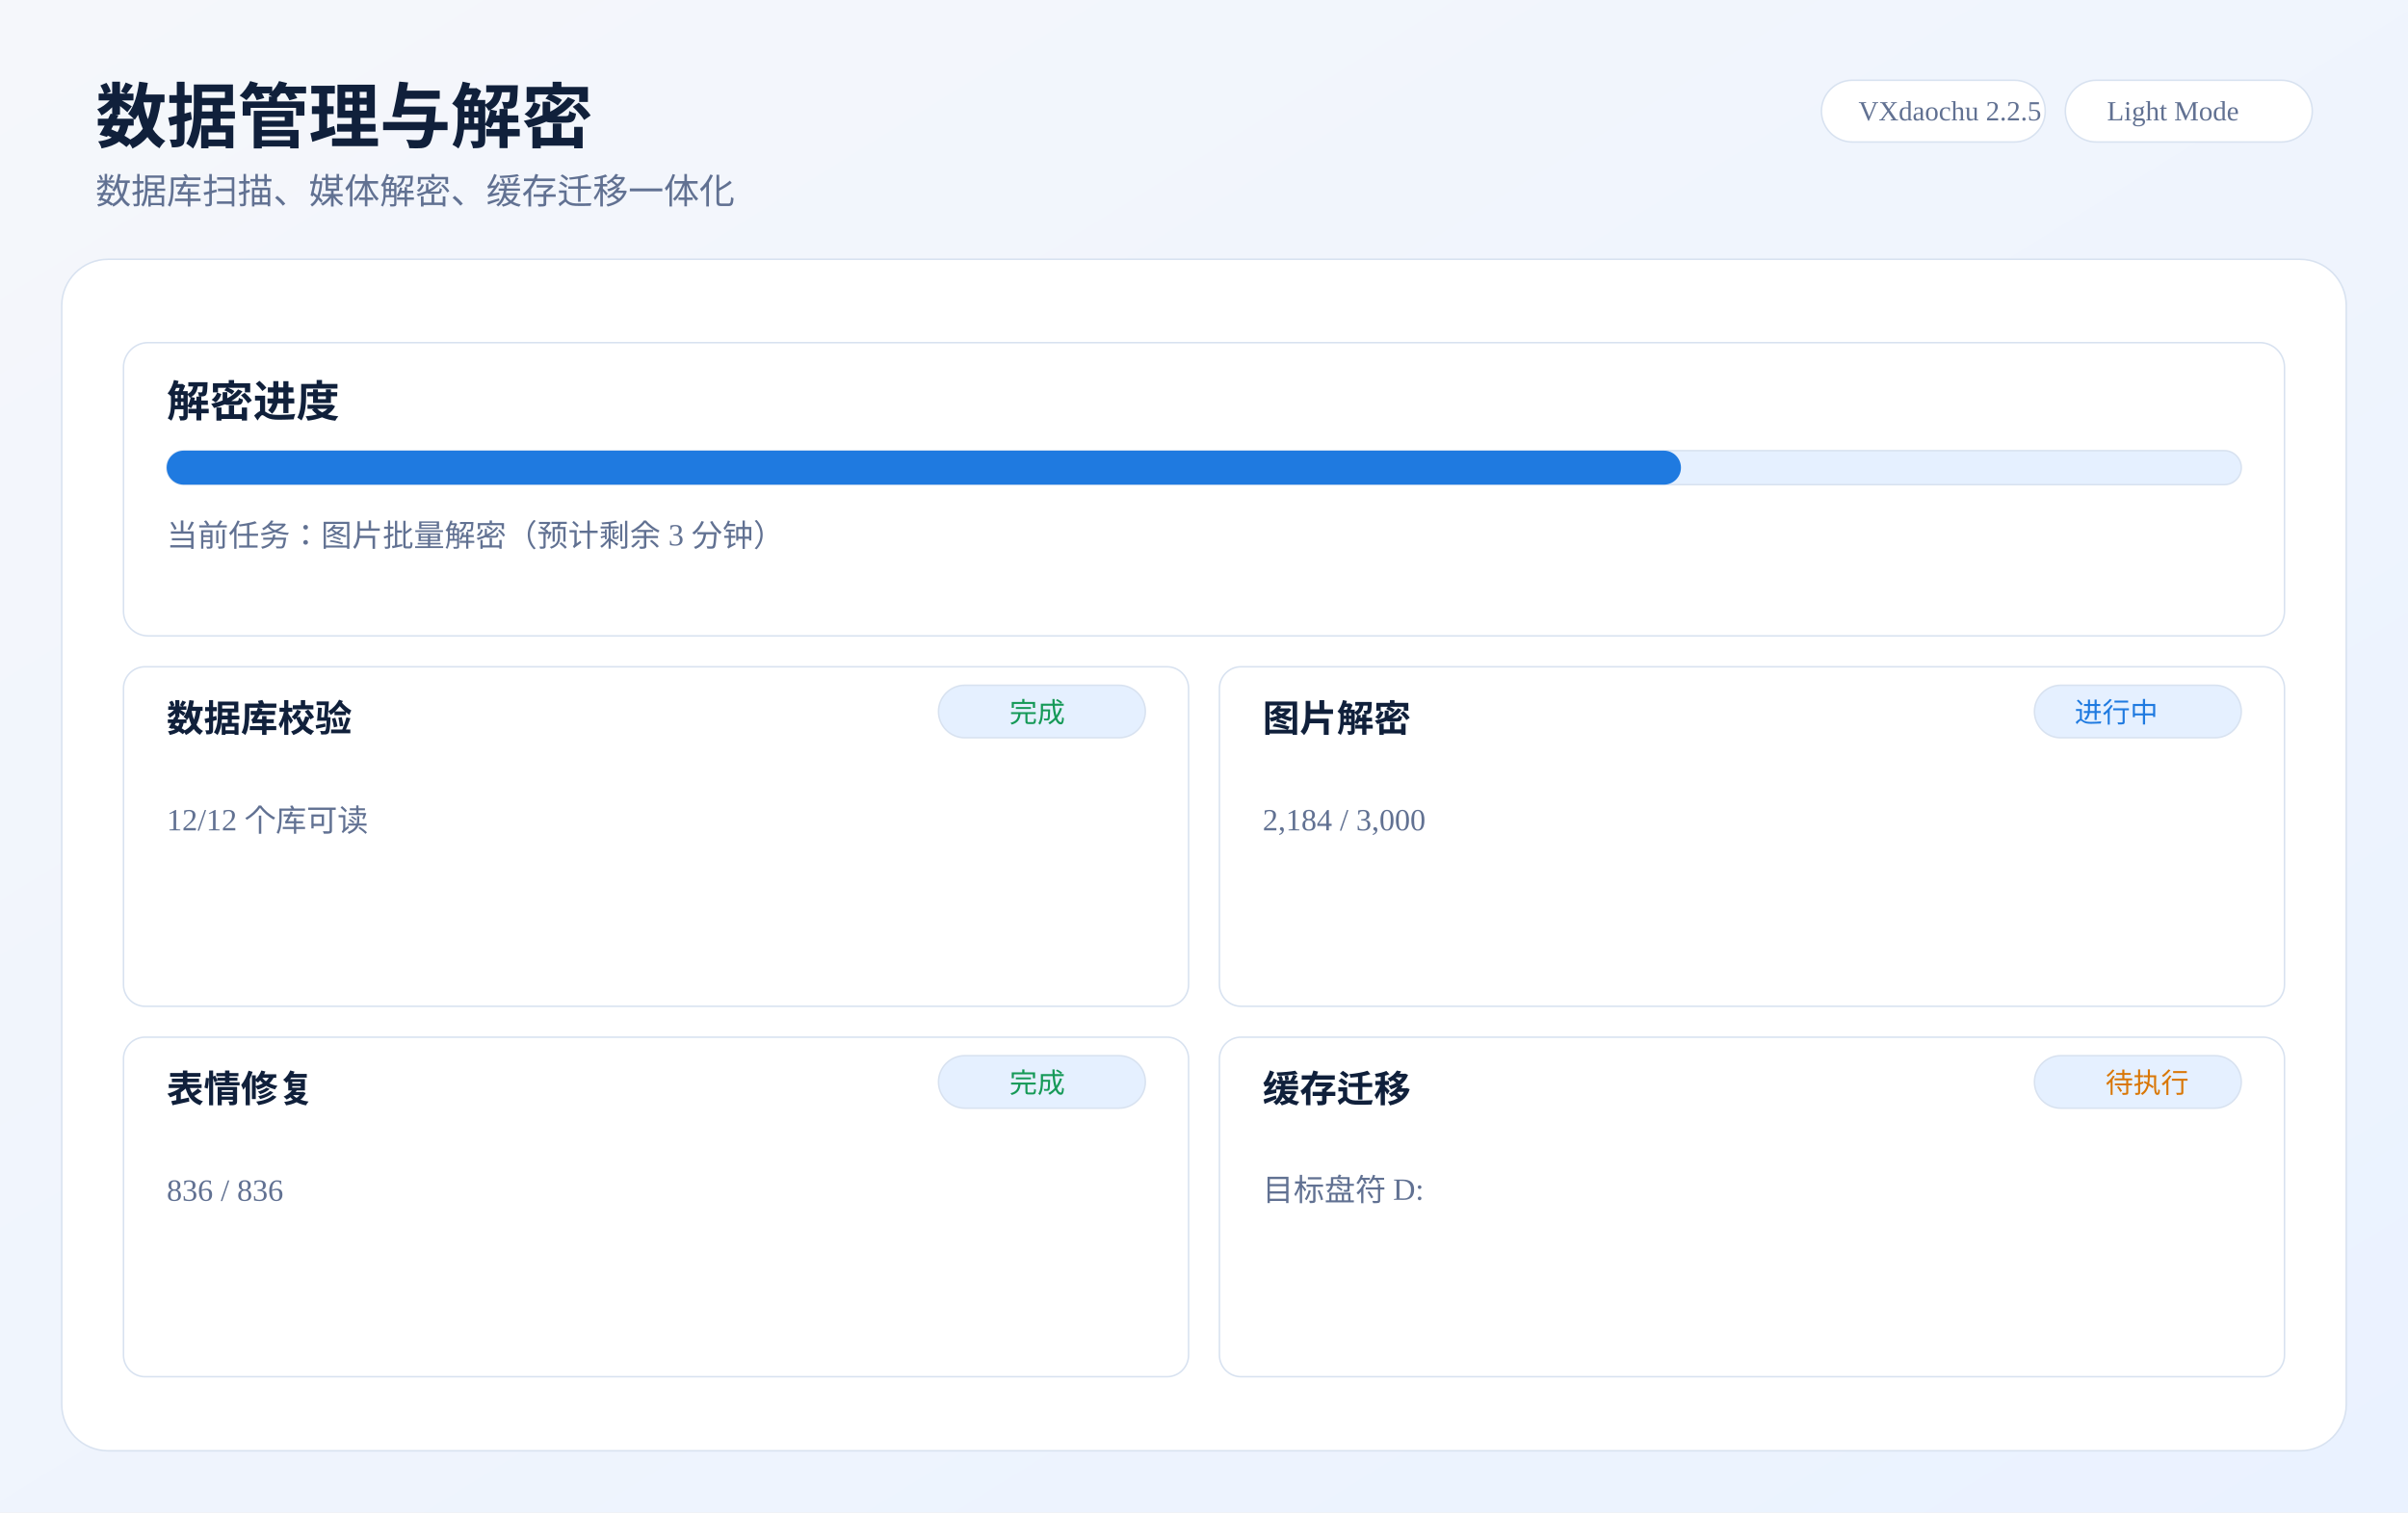
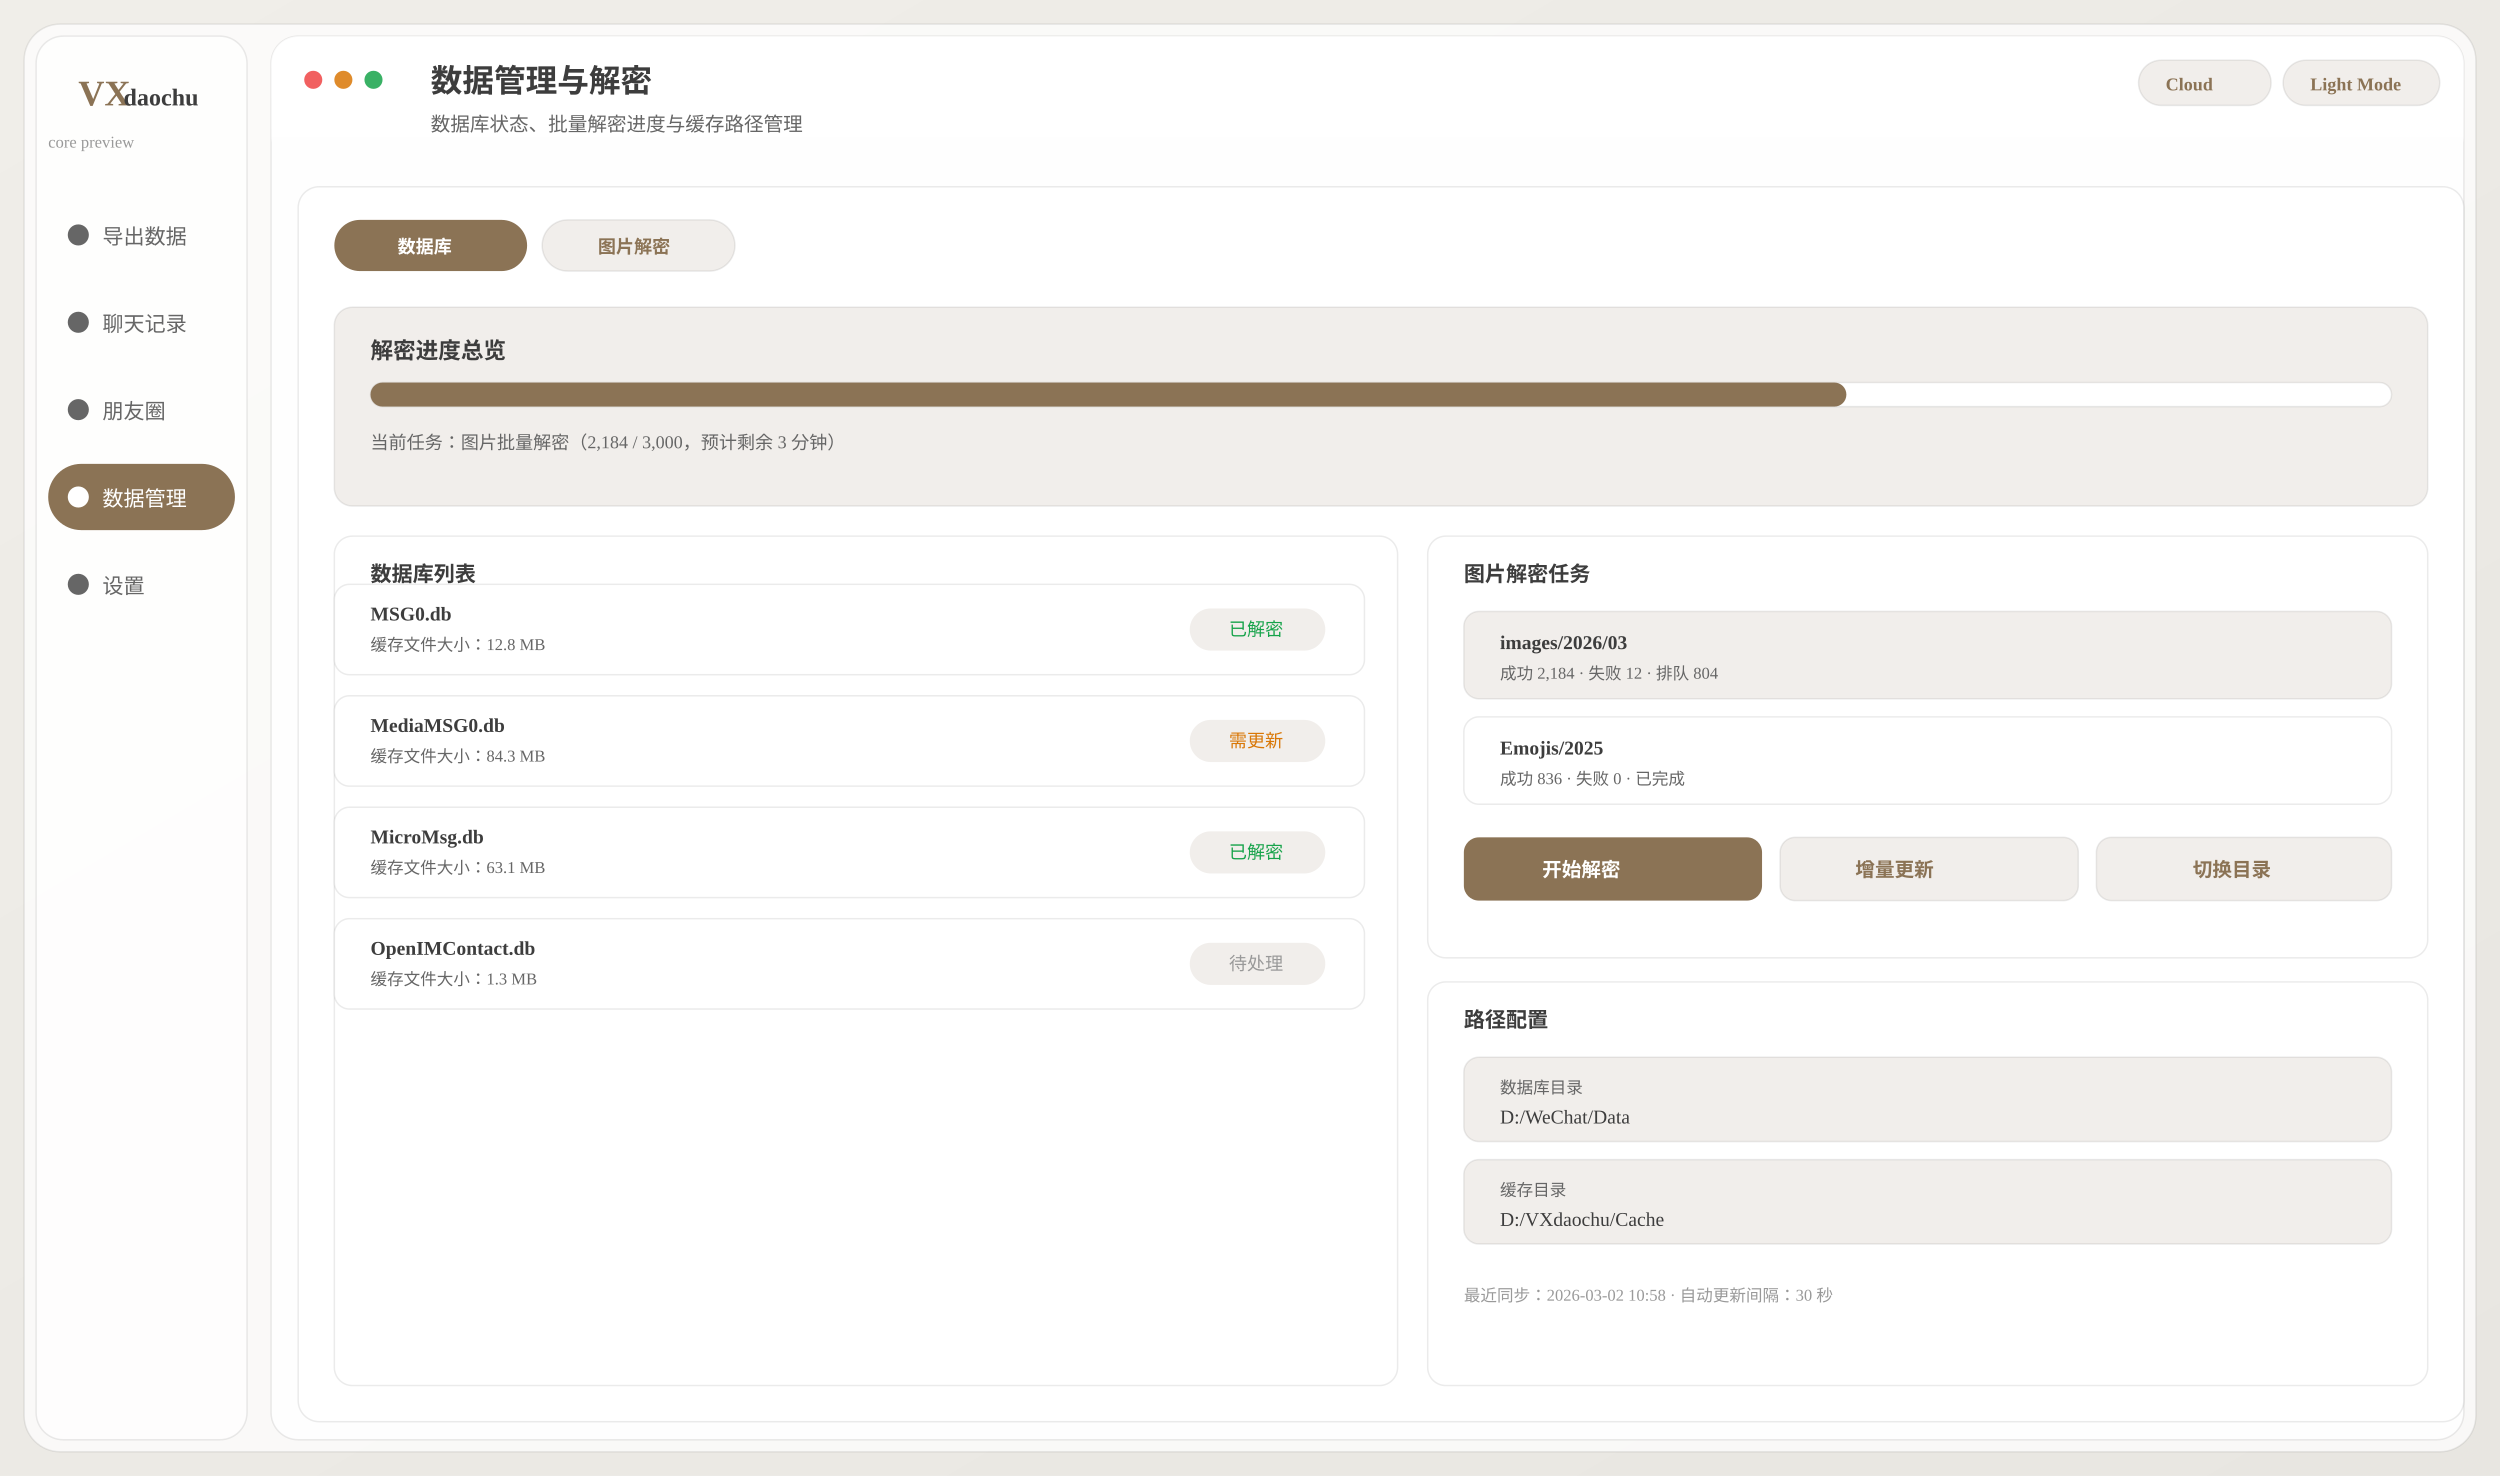
- <svg xmlns="http://www.w3.org/2000/svg" width="1560" height="980" viewBox="0 0 1560 980">
+ <svg xmlns="http://www.w3.org/2000/svg" width="1660" height="980" viewBox="0 0 1660 980">
  <defs>
    <linearGradient id="bg" x1="0" y1="0" x2="1" y2="1">
-       <stop offset="0%" stop-color="#f5f7fb" />
-       <stop offset="100%" stop-color="#eaf2ff" />
+       <stop offset="0%" stop-color="#F0EEE9" />
+       <stop offset="100%" stop-color="#E8E6E1" />
+     </linearGradient>
+     <linearGradient id="titlebar" x1="0" y1="0" x2="0" y2="1">
+       <stop offset="0%" stop-color="#FFFFFF" stop-opacity="0.7" />
+       <stop offset="100%" stop-color="#FFFFFF" stop-opacity="0.45" />
    </linearGradient>
  </defs>
-   <rect x="0" y="0" width="1560" height="980" fill="url(#bg)" />
-   <text x="62" y="92" fill="#10203b" font-size="46" font-weight="700">数据管理与解密</text>
-   <text x="62" y="132" fill="#617192" font-size="23">数据库扫描、媒体解密、缓存迁移一体化</text>
-   <rect x="1180" y="52" width="145" height="40" rx="20" fill="#ffffff" stroke="#d8e2f0" />
-   <text x="1204" y="78" fill="#617192" font-size="18">VXdaochu 2.2.5</text>
-   <rect x="1338" y="52" width="160" height="40" rx="20" fill="#ffffff" stroke="#d8e2f0" />
-   <text x="1365" y="78" fill="#617192" font-size="18">Light Mode</text>
-   <rect x="40" y="168" width="1480" height="772" rx="30" fill="#ffffff" stroke="#d8e2f0" />
-   <rect x="80" y="222" width="1400" height="190" rx="16" fill="#ffffff" stroke="#d8e2f0" />
-   <text x="108" y="270" fill="#10203b" font-size="28" font-weight="700">解密进度</text>
-   <rect x="108" y="292" width="1344" height="22" rx="11" fill="#e5f0ff" stroke="#d8e2f0" />
-   <rect x="108" y="292" width="981" height="22" rx="11" fill="#1f7ae0" />
-   <text x="108" y="354" fill="#617192" font-size="20">当前任务：图片批量解密（预计剩余 3 分钟）</text>
-   <rect x="80" y="432" width="690" height="220" rx="14" fill="#ffffff" stroke="#d8e2f0" />
-   <text x="108" y="474" fill="#10203b" font-size="24" font-weight="700">数据库校验</text>
-   <rect x="608" y="444" width="134" height="34" rx="17" fill="#e5f0ff" stroke="#d8e2f0" />
-   <text x="654" y="468" fill="#159957" font-size="18">完成</text>
-   <text x="108" y="538" fill="#617192" font-size="20">12/12 个库可读</text>
-   <rect x="790" y="432" width="690" height="220" rx="14" fill="#ffffff" stroke="#d8e2f0" />
-   <text x="818" y="474" fill="#10203b" font-size="24" font-weight="700">图片解密</text>
-   <rect x="1318" y="444" width="134" height="34" rx="17" fill="#e5f0ff" stroke="#d8e2f0" />
-   <text x="1344" y="468" fill="#1f7ae0" font-size="18">进行中</text>
-   <text x="818" y="538" fill="#617192" font-size="20">2,184 / 3,000</text>
-   <rect x="80" y="672" width="690" height="220" rx="14" fill="#ffffff" stroke="#d8e2f0" />
-   <text x="108" y="714" fill="#10203b" font-size="24" font-weight="700">表情修复</text>
-   <rect x="608" y="684" width="134" height="34" rx="17" fill="#e5f0ff" stroke="#d8e2f0" />
-   <text x="654" y="708" fill="#159957" font-size="18">完成</text>
-   <text x="108" y="778" fill="#617192" font-size="20">836 / 836</text>
-   <rect x="790" y="672" width="690" height="220" rx="14" fill="#ffffff" stroke="#d8e2f0" />
-   <text x="818" y="714" fill="#10203b" font-size="24" font-weight="700">缓存迁移</text>
-   <rect x="1318" y="684" width="134" height="34" rx="17" fill="#e5f0ff" stroke="#d8e2f0" />
-   <text x="1364" y="708" fill="#d97706" font-size="18">待执行</text>
-   <text x="818" y="778" fill="#617192" font-size="20">目标盘符 D:</text>
+   <rect x="0" y="0" width="1660" height="980" fill="url(#bg)" />
+   <rect x="16" y="16" width="1628" height="948" rx="24" fill="rgba(255,255,255,0.72)" stroke="rgba(0,0,0,0.08)" />
+   <rect x="24" y="24" width="140" height="932" rx="18" fill="rgba(255,255,255,0.74)" stroke="rgba(0,0,0,0.08)" />
+   <text x="52" y="70" fill="#8B7355" font-size="24" font-weight="700">VX</text>
+   <text x="82" y="70" fill="#3d3d3d" font-size="16" font-weight="600">daochu</text>
+   <text x="32" y="98" fill="#999999" font-size="11">core preview</text>
+   <rect x="32" y="134" width="124" height="44" rx="22" fill="transparent" />
+   <circle cx="52" cy="156" r="7" fill="#666666" />
+   <text x="68" y="162" fill="#666666" font-size="14" font-weight="500">导出数据</text>
+   <rect x="32" y="192" width="124" height="44" rx="22" fill="transparent" />
+   <circle cx="52" cy="214" r="7" fill="#666666" />
+   <text x="68" y="220" fill="#666666" font-size="14" font-weight="500">聊天记录</text>
+   <rect x="32" y="250" width="124" height="44" rx="22" fill="transparent" />
+   <circle cx="52" cy="272" r="7" fill="#666666" />
+   <text x="68" y="278" fill="#666666" font-size="14" font-weight="500">朋友圈</text>
+   <rect x="32" y="308" width="124" height="44" rx="22" fill="#8B7355" />
+   <circle cx="52" cy="330" r="7" fill="#ffffff" />
+   <text x="68" y="336" fill="#ffffff" font-size="14" font-weight="500">数据管理</text>
+   <rect x="32" y="366" width="124" height="44" rx="22" fill="transparent" />
+   <circle cx="52" cy="388" r="7" fill="#666666" />
+   <text x="68" y="394" fill="#666666" font-size="14" font-weight="500">设置</text>
+   <rect x="180" y="24" width="1456" height="932" rx="18" fill="rgba(255,255,255,0.84)" stroke="rgba(0,0,0,0.08)" />
+   <rect x="180" y="24" width="1456" height="84" rx="18" fill="url(#titlebar)" />
+   <circle cx="208" cy="53" r="6" fill="#ef4444" opacity="0.85" />
+   <circle cx="228" cy="53" r="6" fill="#d97706" opacity="0.85" />
+   <circle cx="248" cy="53" r="6" fill="#16a34a" opacity="0.85" />
+   <text x="286" y="61" fill="#3d3d3d" font-size="21" font-weight="600">数据管理与解密</text>
+   <text x="286" y="87" fill="#666666" font-size="13">数据库状态、批量解密进度与缓存路径管理</text>
+   <rect x="1420" y="40" width="88" height="30" rx="15" fill="rgba(139,115,85,0.12)" stroke="rgba(0,0,0,0.08)" />
+   <text x="1438" y="60" fill="#8B7355" font-size="12" font-weight="600">Cloud</text>
+   <rect x="1516" y="40" width="104" height="30" rx="15" fill="rgba(139,115,85,0.12)" stroke="rgba(0,0,0,0.08)" />
+   <text x="1534" y="60" fill="#8B7355" font-size="12" font-weight="600">Light Mode</text>
+   <rect x="198" y="124" width="1438" height="820" rx="14" fill="#FFFFFF" fill-opacity="0.74" stroke="rgba(0,0,0,0.08)" />
+   <rect x="222" y="146" width="128" height="34" rx="17" fill="#8B7355" />
+   <text x="264" y="168" fill="#fff" font-size="12" font-weight="600">数据库</text>
+   <rect x="360" y="146" width="128" height="34" rx="17" fill="rgba(139,115,85,0.12)" stroke="rgba(0,0,0,0.08)" />
+   <text x="397" y="168" fill="#8B7355" font-size="12" font-weight="600">图片解密</text>
+   <rect x="222" y="204" width="1390" height="132" rx="12" fill="rgba(139,115,85,0.12)" stroke="rgba(0,0,0,0.08)" />
+   <text x="246" y="238" fill="#3d3d3d" font-size="15" font-weight="600">解密进度总览</text>
+   <rect x="246" y="254" width="1342" height="16" rx="8" fill="#FFFFFF" stroke="rgba(0,0,0,0.08)" />
+   <rect x="246" y="254" width="980" height="16" rx="8" fill="#8B7355" />
+   <text x="246" y="298" fill="#666666" font-size="12">当前任务：图片批量解密（2,184 / 3,000，预计剩余 3 分钟）</text>
+   <rect x="222" y="356" width="706" height="564" rx="12" fill="#FFFFFF" stroke="rgba(0,0,0,0.08)" />
+   <text x="246" y="386" fill="#3d3d3d" font-size="14" font-weight="600">数据库列表</text>
+   <rect x="222" y="388" width="684" height="60" rx="10" fill="#FFFFFF" stroke="rgba(0,0,0,0.08)" />
+   <text x="246" y="412" fill="#3d3d3d" font-size="13" font-weight="600">MSG0.db</text>
+   <text x="246" y="432" fill="#666666" font-size="11">缓存文件大小：12.8 MB</text>
+   <rect x="790" y="404" width="90" height="28" rx="14" fill="rgba(139,115,85,0.12)" />
+   <text x="816" y="422" fill="#16a34a" font-size="12">已解密</text>
+   <rect x="222" y="462" width="684" height="60" rx="10" fill="#FFFFFF" stroke="rgba(0,0,0,0.08)" />
+   <text x="246" y="486" fill="#3d3d3d" font-size="13" font-weight="600">MediaMSG0.db</text>
+   <text x="246" y="506" fill="#666666" font-size="11">缓存文件大小：84.3 MB</text>
+   <rect x="790" y="478" width="90" height="28" rx="14" fill="rgba(139,115,85,0.12)" />
+   <text x="816" y="496" fill="#d97706" font-size="12">需更新</text>
+   <rect x="222" y="536" width="684" height="60" rx="10" fill="#FFFFFF" stroke="rgba(0,0,0,0.08)" />
+   <text x="246" y="560" fill="#3d3d3d" font-size="13" font-weight="600">MicroMsg.db</text>
+   <text x="246" y="580" fill="#666666" font-size="11">缓存文件大小：63.1 MB</text>
+   <rect x="790" y="552" width="90" height="28" rx="14" fill="rgba(139,115,85,0.12)" />
+   <text x="816" y="570" fill="#16a34a" font-size="12">已解密</text>
+   <rect x="222" y="610" width="684" height="60" rx="10" fill="#FFFFFF" stroke="rgba(0,0,0,0.08)" />
+   <text x="246" y="634" fill="#3d3d3d" font-size="13" font-weight="600">OpenIMContact.db</text>
+   <text x="246" y="654" fill="#666666" font-size="11">缓存文件大小：1.3 MB</text>
+   <rect x="790" y="626" width="90" height="28" rx="14" fill="rgba(139,115,85,0.12)" />
+   <text x="816" y="644" fill="#999999" font-size="12">待处理</text>
+   <rect x="948" y="356" width="664" height="280" rx="12" fill="#FFFFFF" stroke="rgba(0,0,0,0.08)" />
+   <text x="972" y="386" fill="#3d3d3d" font-size="14" font-weight="600">图片解密任务</text>
+   <rect x="972" y="406" width="616" height="58" rx="10" fill="rgba(139,115,85,0.12)" stroke="rgba(0,0,0,0.08)" />
+   <text x="996" y="431" fill="#3d3d3d" font-size="13" font-weight="600">images/2026/03</text>
+   <text x="996" y="451" fill="#666666" font-size="11">成功 2,184 · 失败 12 · 排队 804</text>
+   <rect x="972" y="476" width="616" height="58" rx="10" fill="#FFFFFF" stroke="rgba(0,0,0,0.08)" />
+   <text x="996" y="501" fill="#3d3d3d" font-size="13" font-weight="600">Emojis/2025</text>
+   <text x="996" y="521" fill="#666666" font-size="11">成功 836 · 失败 0 · 已完成</text>
+   <rect x="972" y="556" width="198" height="42" rx="10" fill="#8B7355" />
+   <text x="1024" y="582" fill="#fff" font-size="13" font-weight="600">开始解密</text>
+   <rect x="1182" y="556" width="198" height="42" rx="10" fill="rgba(139,115,85,0.12)" stroke="rgba(0,0,0,0.08)" />
+   <text x="1232" y="582" fill="#8B7355" font-size="13" font-weight="600">增量更新</text>
+   <rect x="1392" y="556" width="196" height="42" rx="10" fill="rgba(139,115,85,0.12)" stroke="rgba(0,0,0,0.08)" />
+   <text x="1456" y="582" fill="#8B7355" font-size="13" font-weight="600">切换目录</text>
+   <rect x="948" y="652" width="664" height="268" rx="12" fill="#FFFFFF" stroke="rgba(0,0,0,0.08)" />
+   <text x="972" y="682" fill="#3d3d3d" font-size="14" font-weight="600">路径配置</text>
+   <rect x="972" y="702" width="616" height="56" rx="10" fill="rgba(139,115,85,0.12)" stroke="rgba(0,0,0,0.08)" />
+   <text x="996" y="726" fill="#666666" font-size="11">数据库目录</text>
+   <text x="996" y="746" fill="#3d3d3d" font-size="13">D:/WeChat/Data</text>
+   <rect x="972" y="770" width="616" height="56" rx="10" fill="rgba(139,115,85,0.12)" stroke="rgba(0,0,0,0.08)" />
+   <text x="996" y="794" fill="#666666" font-size="11">缓存目录</text>
+   <text x="996" y="814" fill="#3d3d3d" font-size="13">D:/VXdaochu/Cache</text>
+   <text x="972" y="864" fill="#999999" font-size="11">最近同步：2026-03-02 10:58 · 自动更新间隔：30 秒</text>
</svg>
